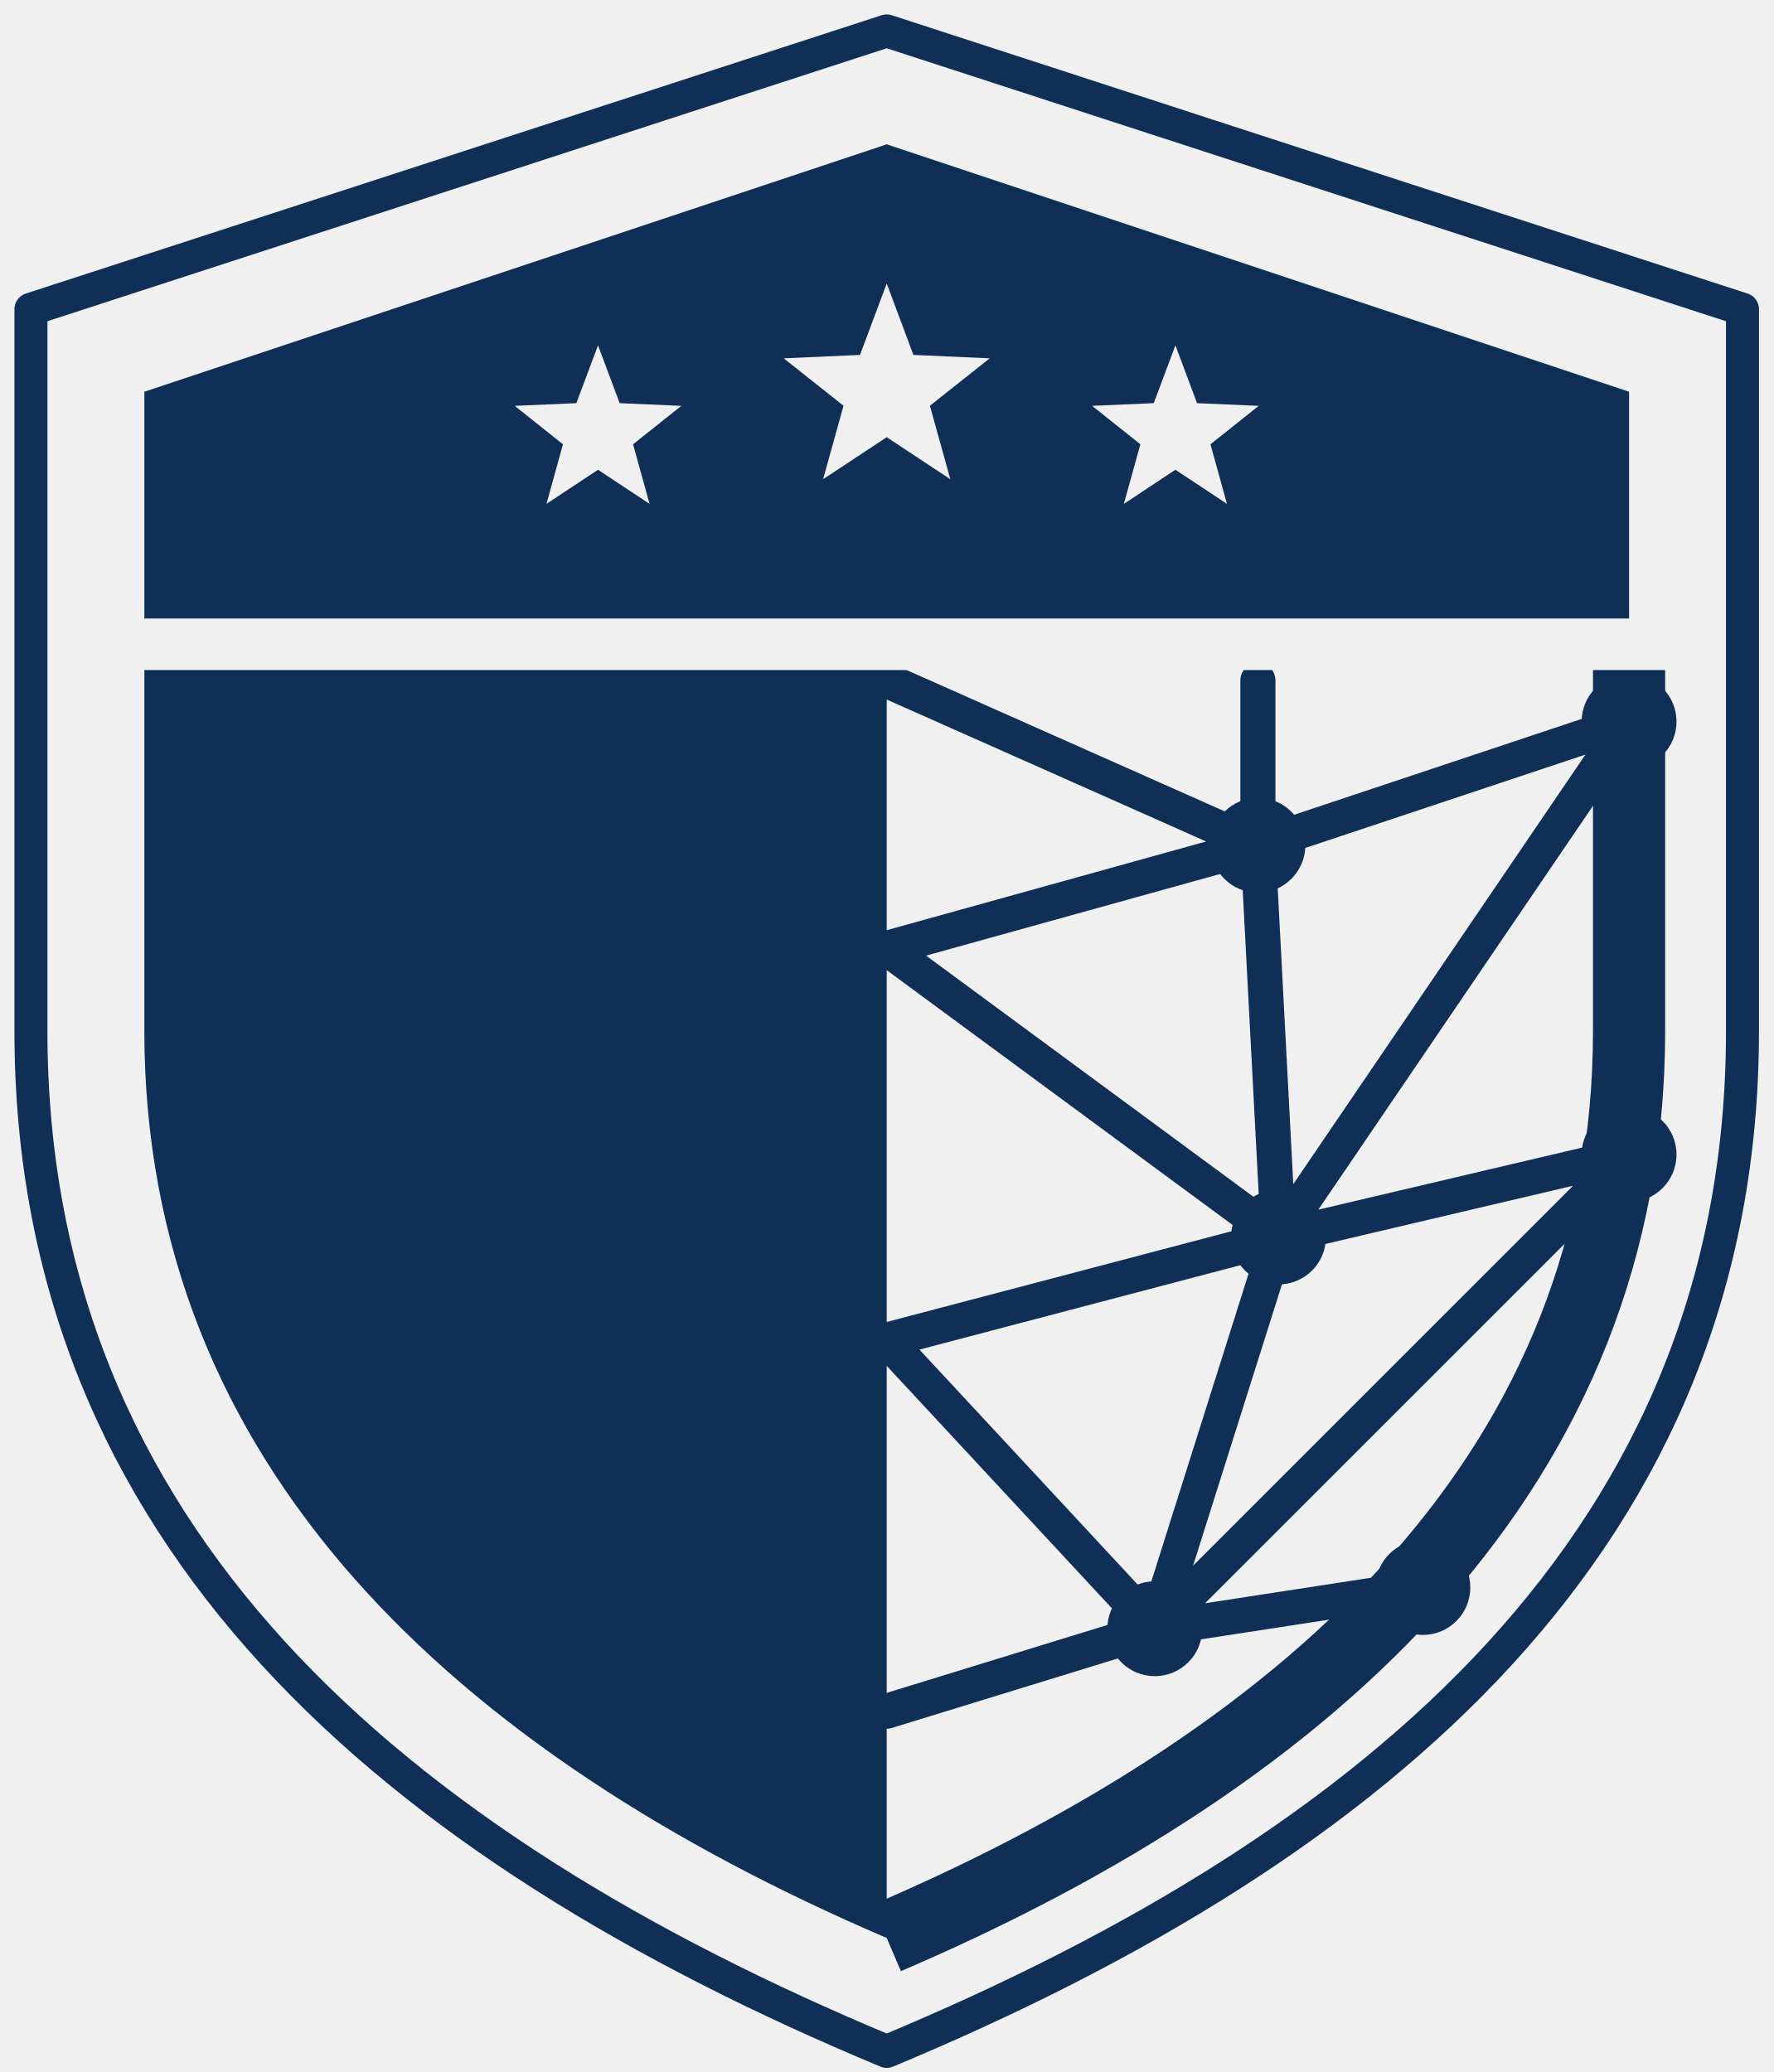
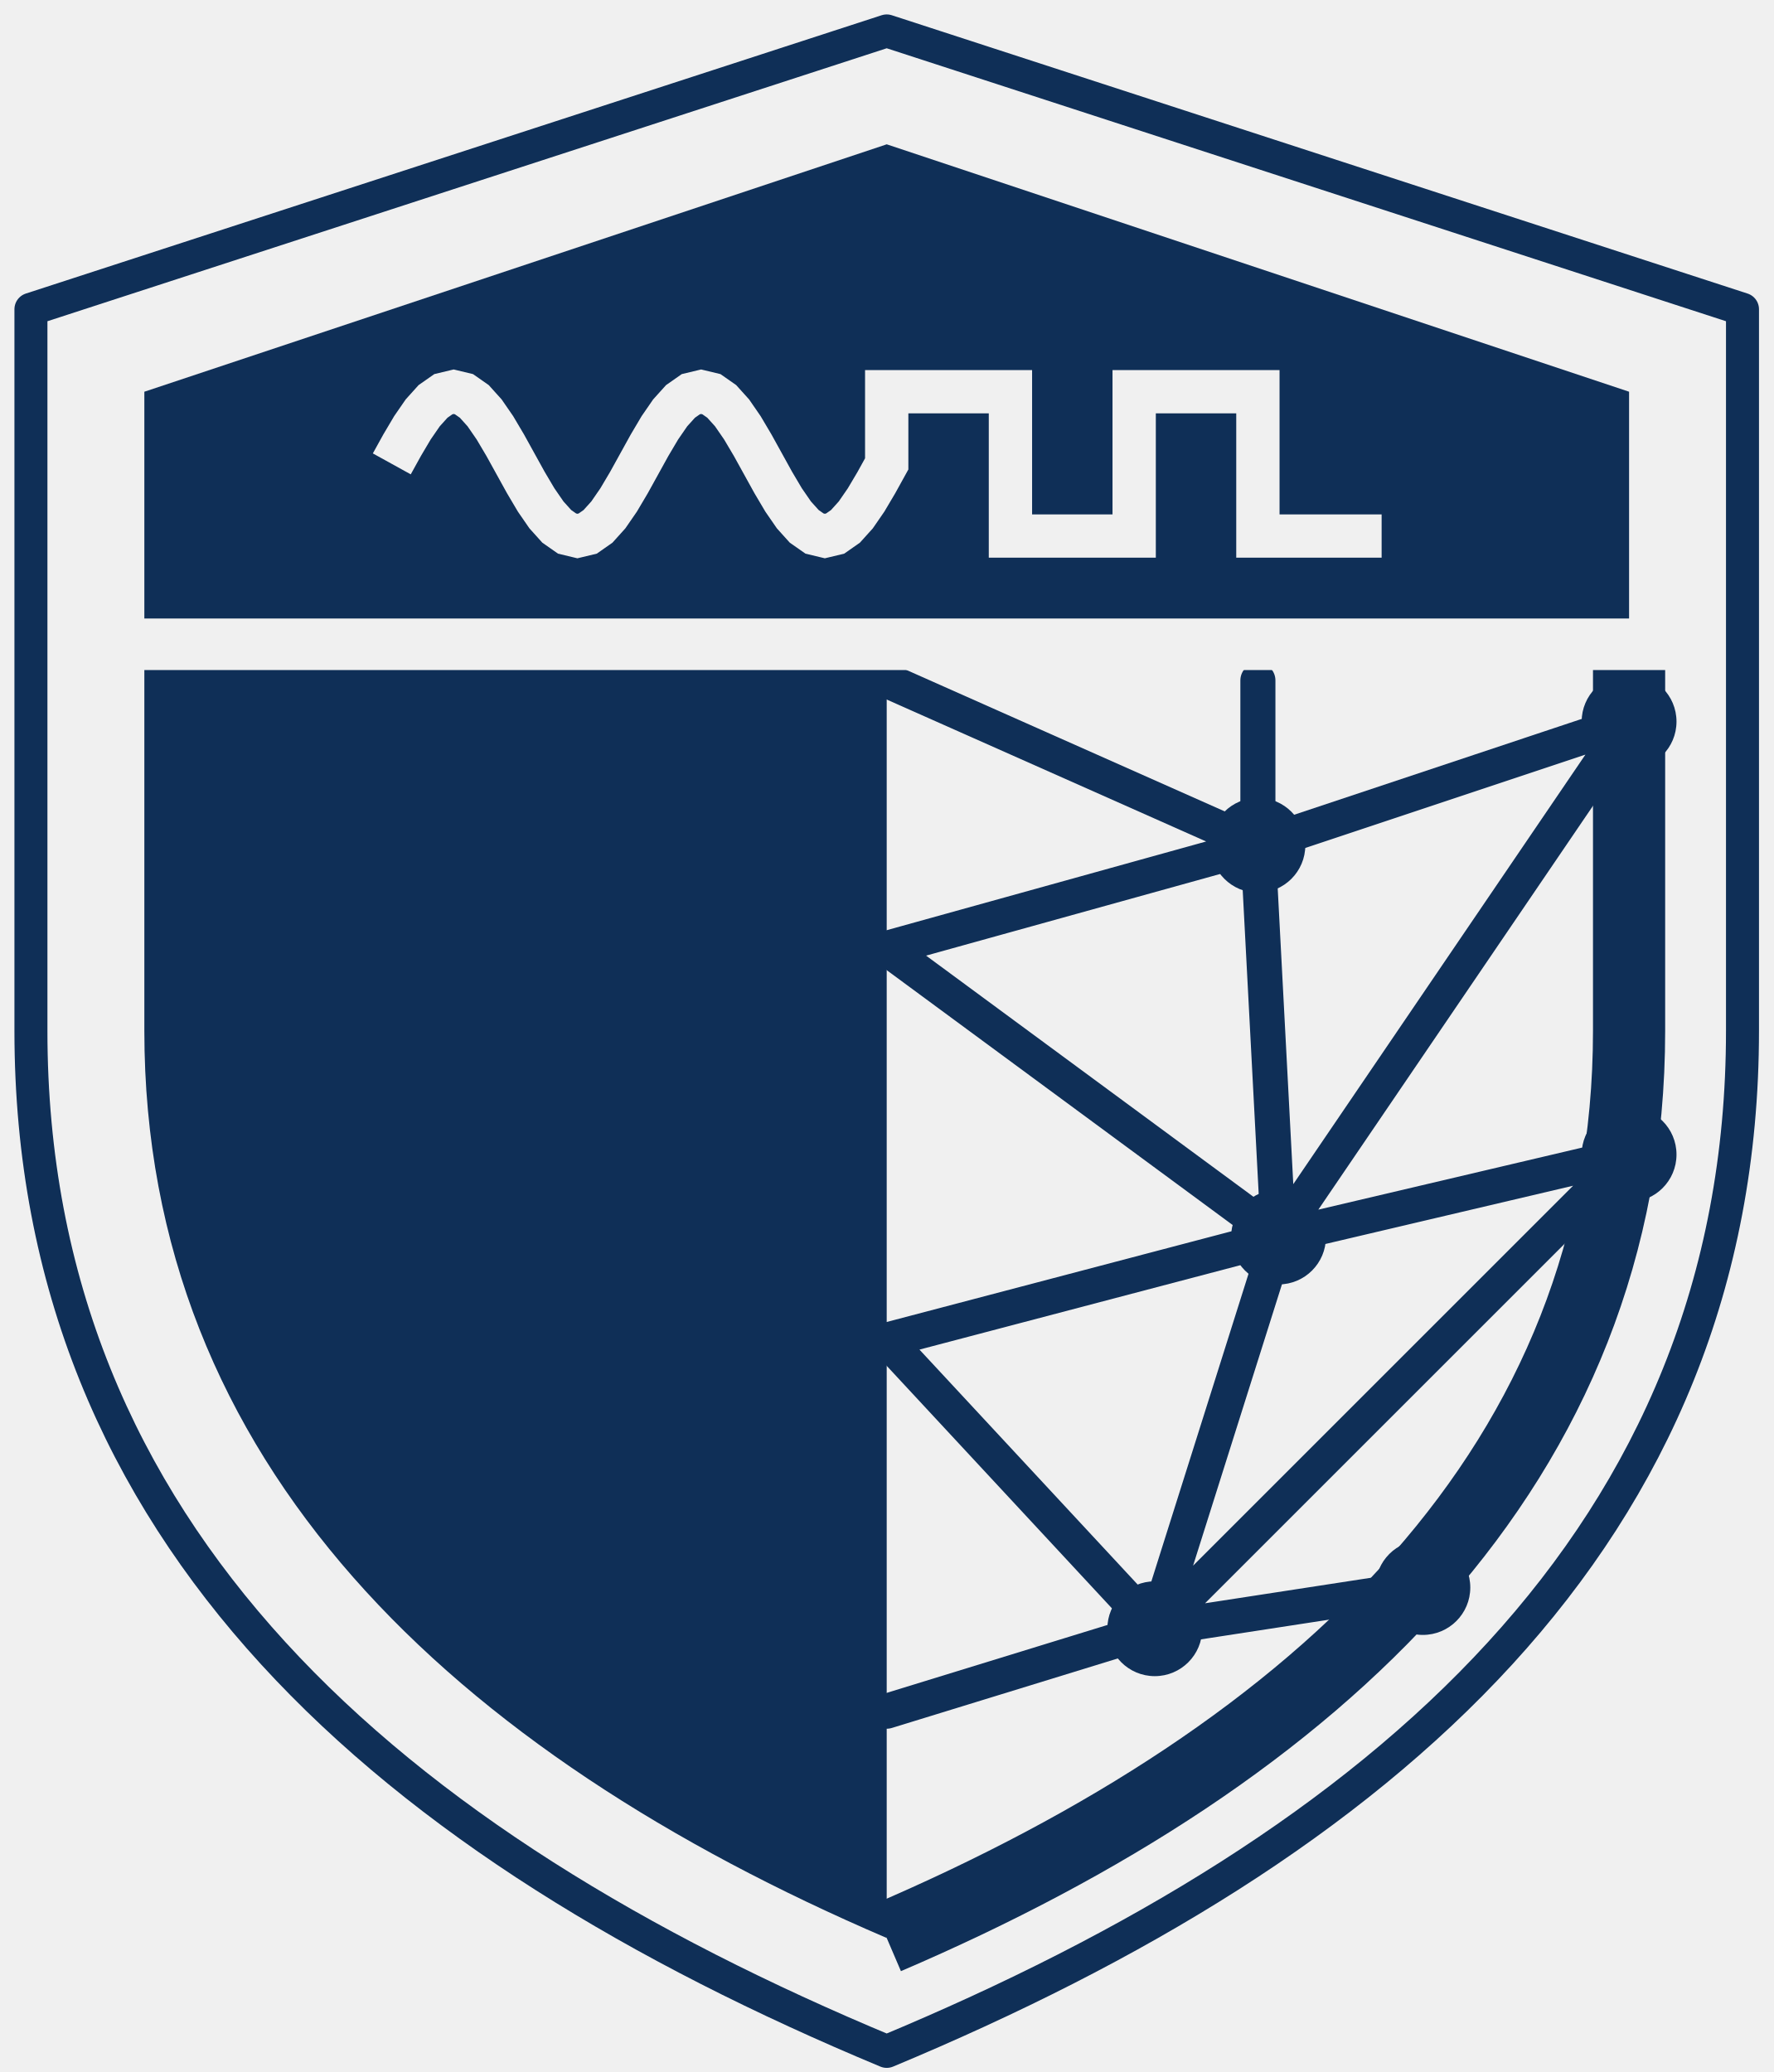
<svg xmlns="http://www.w3.org/2000/svg" viewBox="14 0 172 201" role="img" aria-label="ACPS Lab">
  <defs>
    <clipPath id="ml-clip">
      <path d="M100 14 L172 38 V100 C172 142 142 170 100 188 C58 170 28 142 28 100 V38 Z" />
    </clipPath>
    <mask id="ml-ko" maskUnits="userSpaceOnUse" x="0" y="0" width="200" height="200">
      <rect width="200" height="200" fill="#fff" />
-       <path d="M72.00 33.50 L74.10 39.11 L80.08 39.37 L75.40 43.10 L77.00 48.88 L72.00 45.57 L67.00 48.88 L68.60 43.10 L63.92 39.37 L69.90 39.11 Z M100.00 27.50 L102.59 34.43 L109.99 34.76 L104.19 39.36 L106.17 46.49 L100.00 42.41 L93.83 46.49 L95.81 39.36 L90.01 34.76 L97.41 34.43 Z M128.00 33.50 L130.10 39.11 L136.08 39.37 L131.40 43.10 L133.00 48.88 L128.00 45.57 L123.00 48.88 L124.60 43.10 L119.92 39.37 L125.90 39.11 Z" fill="#000" />
+       <path d="M52.0 45.00 L53.0 43.19 L54.0 41.50 L55.0 40.05 L56.0 38.94 L57.0 38.24 L58.0 38.00 L59.0 38.24 L60.0 38.94 L61.0 40.05 L62.0 41.50 L63.0 43.19 L64.0 45.00 L65.0 46.81 L66.0 48.50 L67.0 49.95 L68.0 51.06 L69.0 51.76 L70.0 52.00 L71.0 51.76 L72.0 51.06 L73.0 49.95 L74.0 48.50 L75.0 46.81 L76.0 45.00 L77.0 43.19 L78.0 41.50 L79.0 40.05 L80.0 38.94 L81.0 38.24 L82.0 38.00 L83.0 38.24 L84.0 38.94 L85.0 40.05 L86.0 41.50 L87.0 43.19 L88.0 45.00 L89.0 46.81 L90.0 48.50 L91.0 49.95 L92.0 51.06 L93.0 51.76 L94.0 52.00 L95.0 51.76 L96.0 51.06 L97.0 49.95 L98.0 48.50 L99.0 46.81 L100.0 45.00 L100.0 38 L112.0 38 L112.0 52 L124.0 52 L124.0 38 L136.0 38 L136.0 52 L148.0 52" fill="none" stroke="#000" stroke-width="4.2" stroke-linejoin="miter" stroke-linecap="butt" />
      <rect x="0" y="60" width="200" height="5" fill="#000" />
    </mask>
  </defs>
  <path d="M100 3 L183 30 V100 C183 149 148 179 100 199 C52 179 17 149 17 100 V30 Z" fill="none" stroke="#0f2f57" stroke-width="3.2" stroke-linejoin="round" />
  <g mask="url(#ml-ko)">
    <g clip-path="url(#ml-clip)">
      <rect x="0" y="0" width="200" height="62" fill="#0f2f57" />
      <rect x="0" y="62" width="100" height="140" fill="#0f2f57" />
    </g>
    <path d="M172 62 V100 C172 142 142 170 100 188" fill="none" stroke="#0f2f57" stroke-width="7" stroke-linejoin="round" />
    <path d="M136 82 L172 70 M136 82 L100 92 M136 82 L138 120 M100 92 L138 120 M172 70 L138 120 M138 120 L172 112 M138 120 L100 130 M138 120 L126 158 M100 130 L126 158 M172 112 L126 158 M126 158 L100 166 M126 158 L152 154 M100 66 L136 82 M136 66 L136 82" fill="none" stroke="#0f2f57" stroke-width="3.4" stroke-linecap="round" />
    <g fill="#0f2f57">
      <circle cx="172" cy="70" r="4.6" />
      <circle cx="172" cy="112" r="4.6" />
      <circle cx="152" cy="154" r="4.6" />
      <circle cx="136" cy="82" r="4.6" />
      <circle cx="138" cy="120" r="4.6" />
      <circle cx="126" cy="158" r="4.6" />
    </g>
  </g>
</svg>
